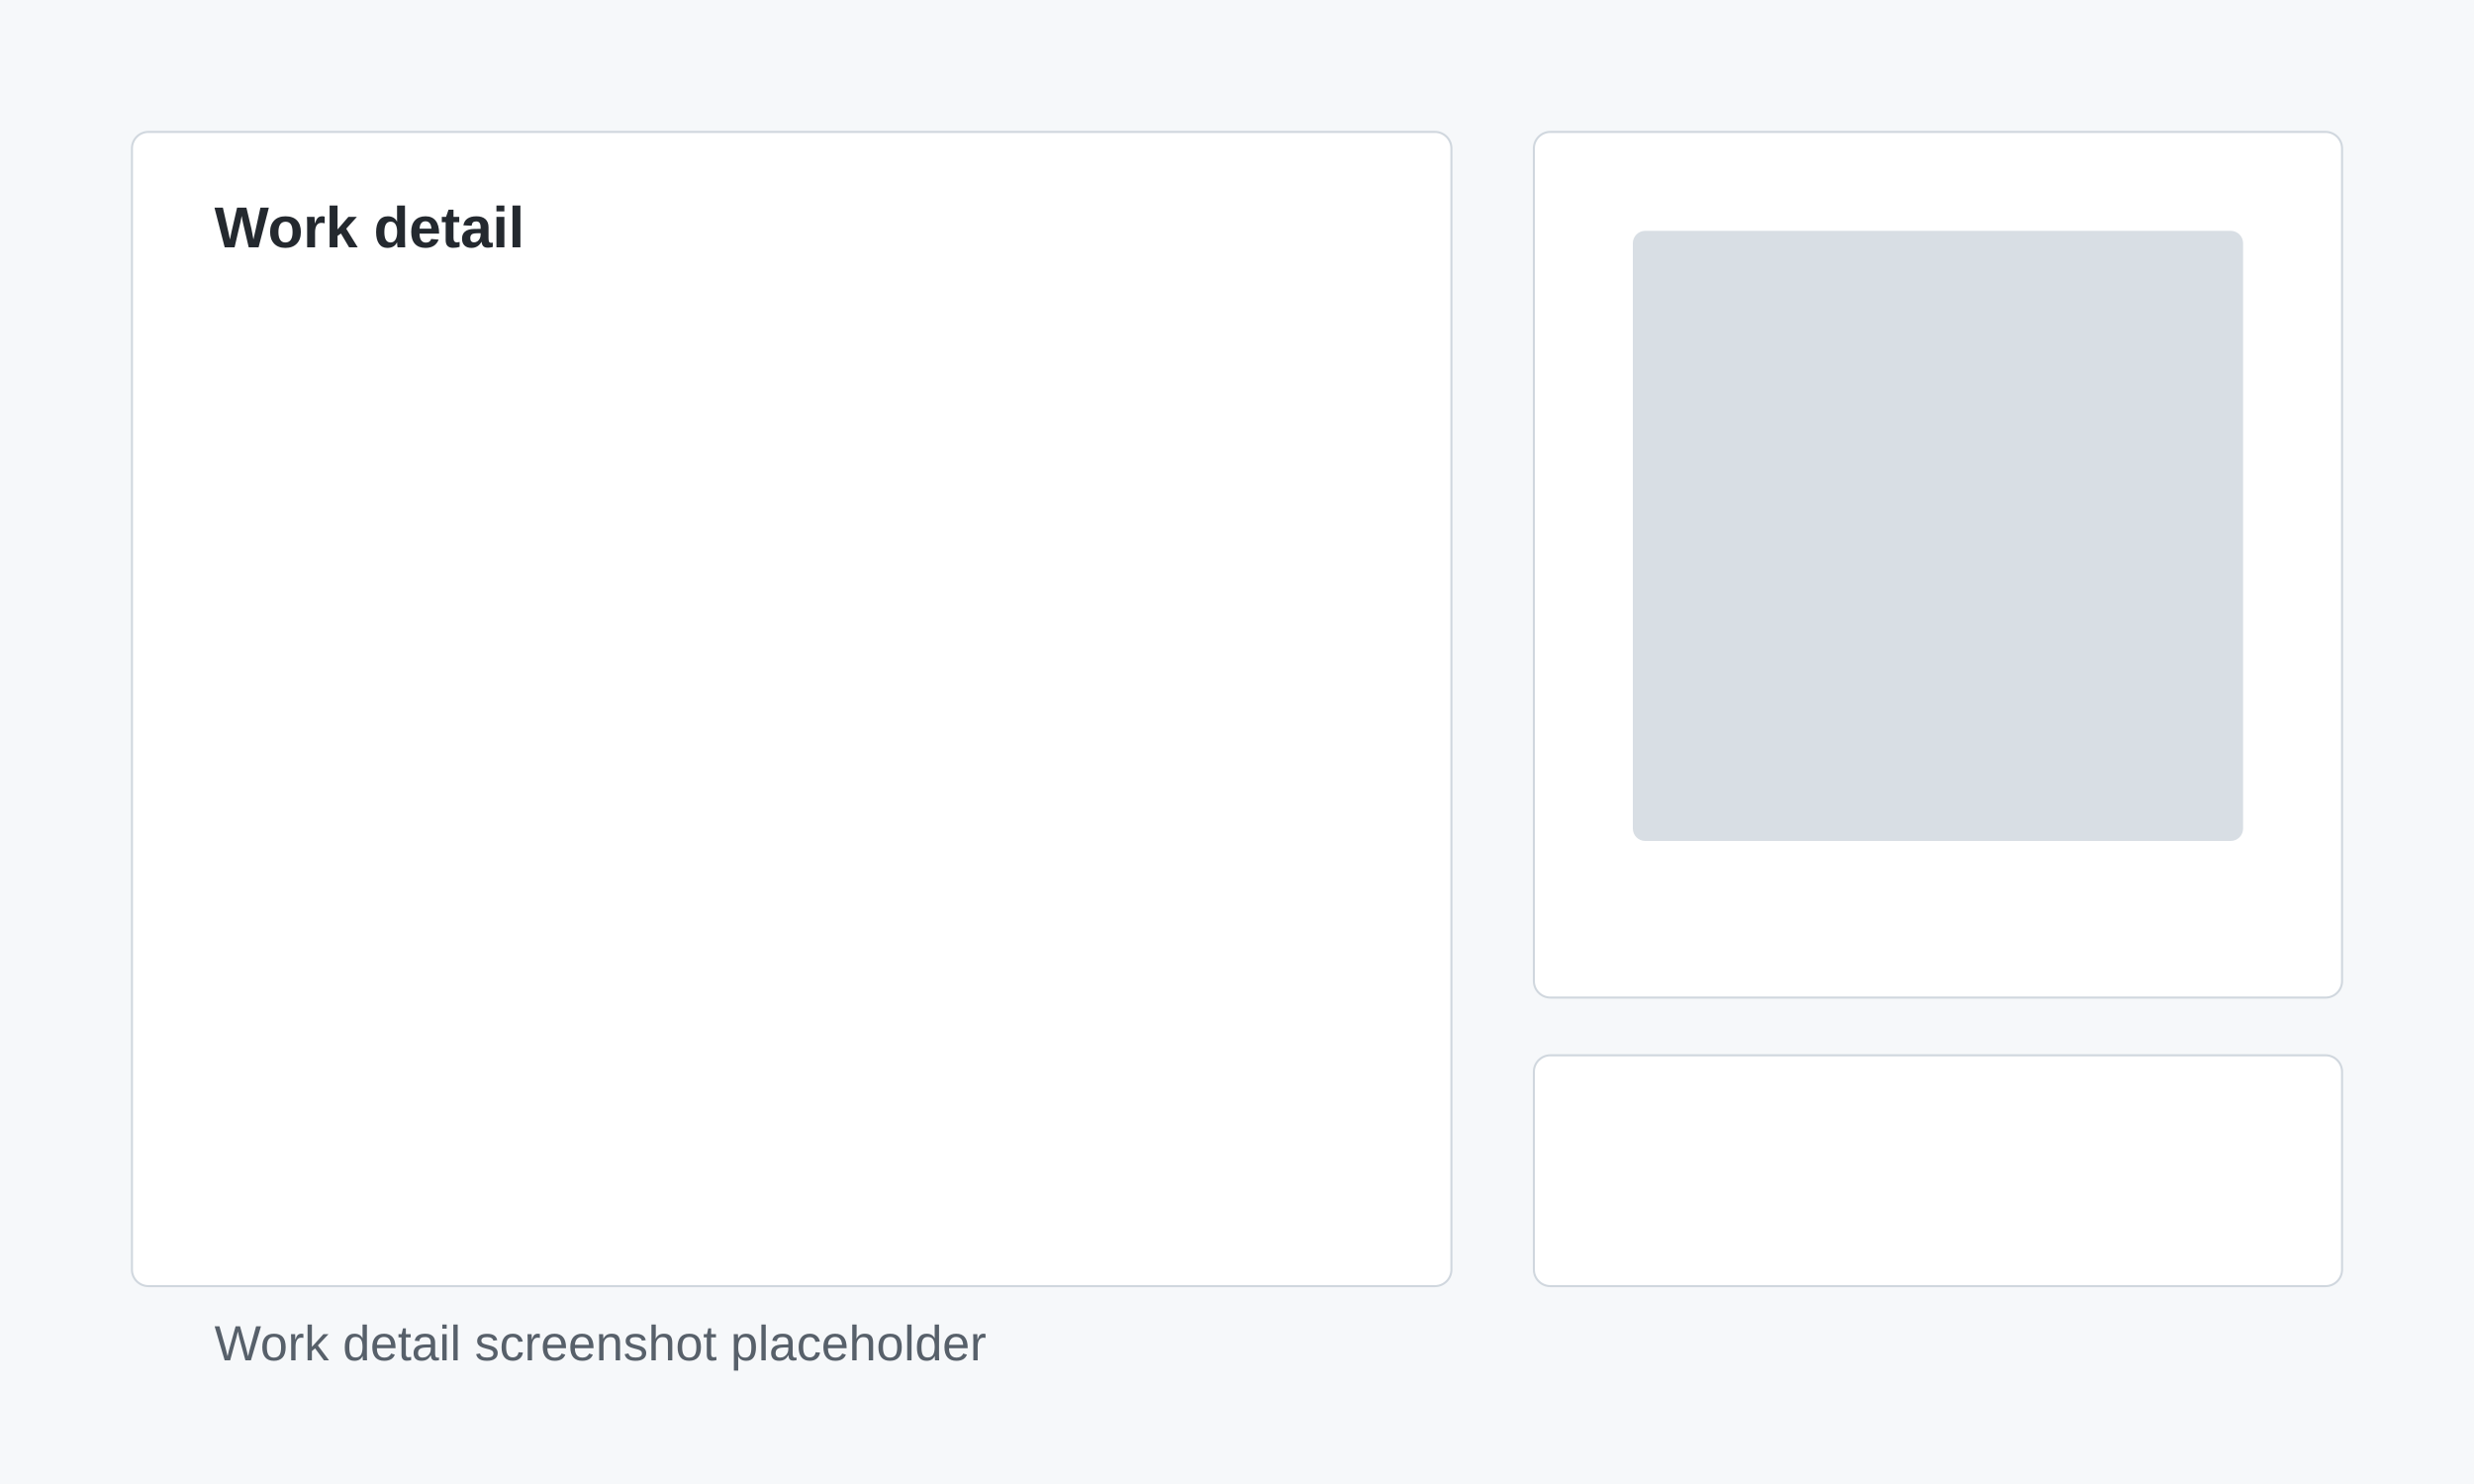
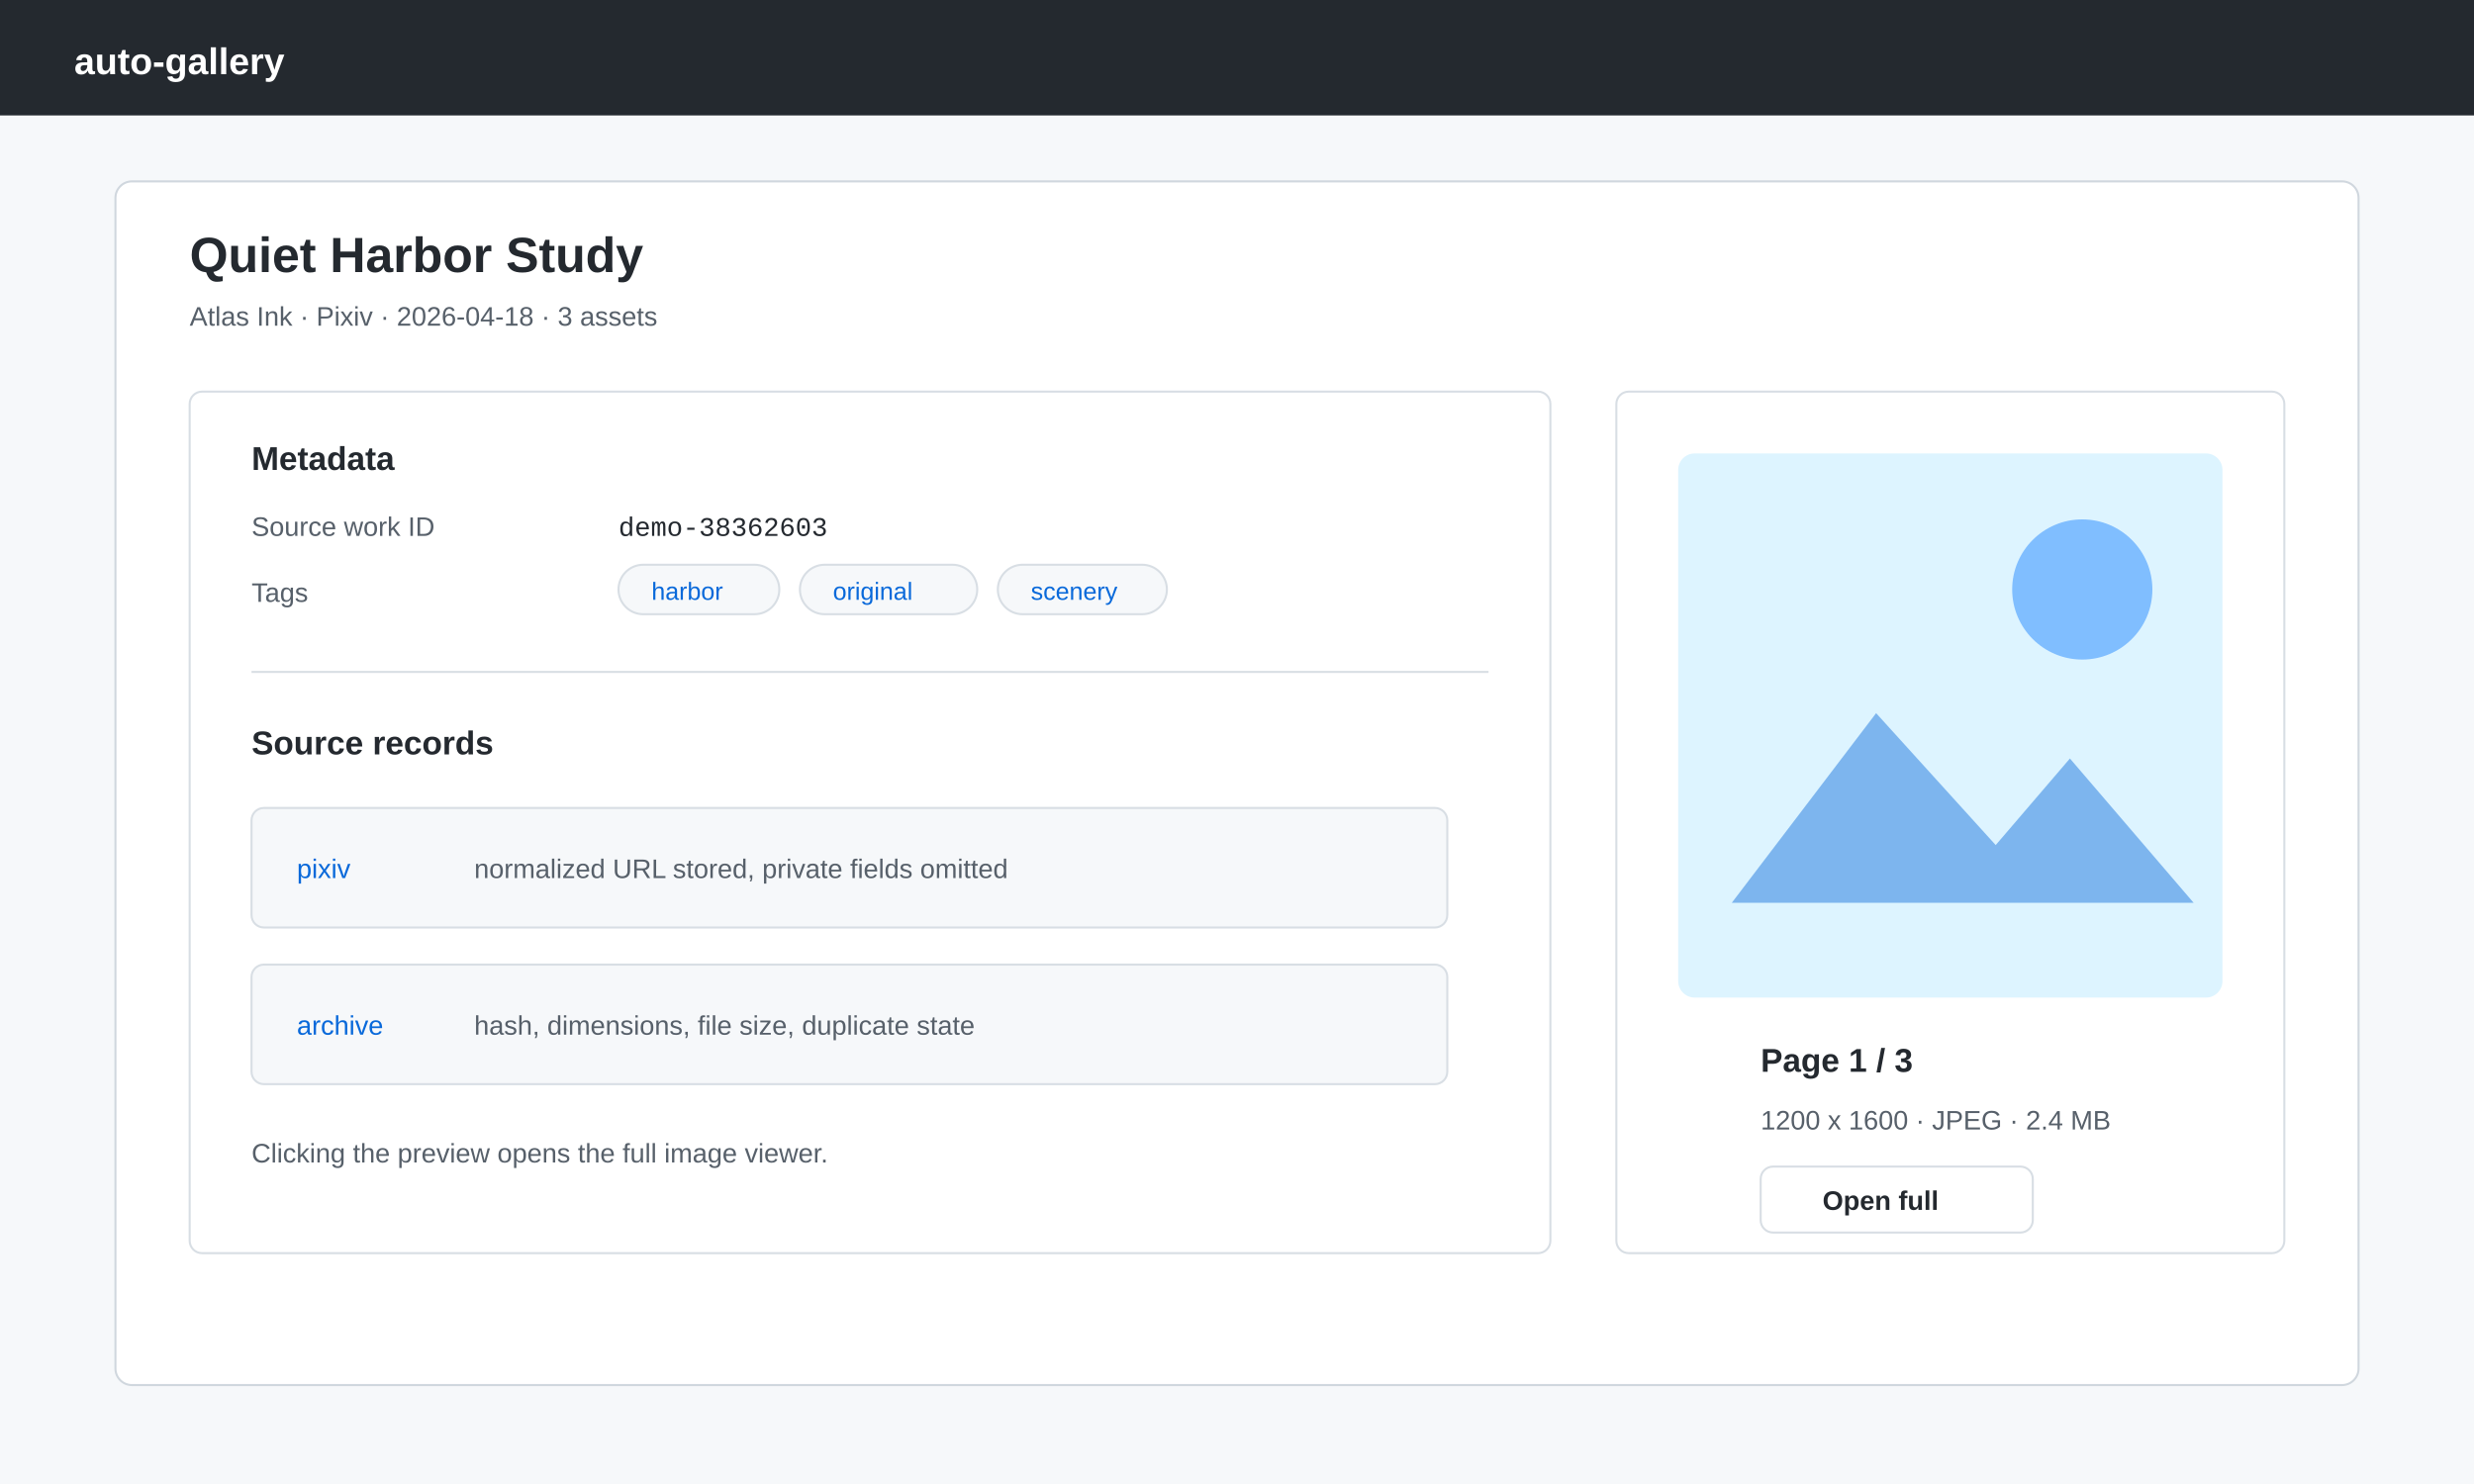
<svg xmlns="http://www.w3.org/2000/svg" width="1200" height="720" viewBox="0 0 1200 720" role="img" aria-labelledby="title desc">
  <rect width="1200" height="720" fill="#f6f8fa" />
-   <rect x="64" y="64" width="640" height="560" rx="8" fill="#ffffff" stroke="#d0d7de" />
-   <rect x="744" y="64" width="392" height="420" rx="8" fill="#ffffff" stroke="#d0d7de" />
-   <rect x="792" y="112" width="296" height="296" rx="6" fill="#d8dee4" />
-   <rect x="744" y="512" width="392" height="112" rx="8" fill="#ffffff" stroke="#d0d7de" />
-   <text x="104" y="120" fill="#24292f" font-family="Arial, sans-serif" font-size="28" font-weight="700">Work detail</text>
-   <text x="104" y="660" fill="#57606a" font-family="Arial, sans-serif" font-size="24">Work detail screenshot placeholder</text>
+   <rect width="1200" height="56" fill="#24292f" />
+   <text x="36" y="36" fill="#ffffff" font-family="Arial, sans-serif" font-size="18" font-weight="700">auto-gallery</text>
+   <rect x="56" y="88" width="1088" height="584" rx="8" fill="#ffffff" stroke="#d0d7de" />
+   <g font-family="Arial, sans-serif">
+     <text x="92" y="132" fill="#24292f" font-size="24" font-weight="700">Quiet Harbor Study</text>
+     <text x="92" y="158" fill="#57606a" font-size="13">Atlas Ink · Pixiv · 2026-04-18 · 3 assets</text>
+     <rect x="92" y="190" width="660" height="418" rx="6" fill="#ffffff" stroke="#d8dee4" />
+     <text x="122" y="228" fill="#24292f" font-size="16" font-weight="700">Metadata</text>
+     <text x="122" y="260" fill="#57606a" font-size="13">Source work ID</text>
+     <text x="300" y="260" fill="#24292f" font-size="13" font-family="Courier New, monospace">demo-38362603</text>
+     <text x="122" y="292" fill="#57606a" font-size="13">Tags</text>
+     <rect x="300" y="274" width="78" height="24" rx="12" fill="#f6f8fa" stroke="#d8dee4" />
+     <text x="316" y="291" fill="#0969da" font-size="12">harbor</text>
+     <rect x="388" y="274" width="86" height="24" rx="12" fill="#f6f8fa" stroke="#d8dee4" />
+     <text x="404" y="291" fill="#0969da" font-size="12">original</text>
+     <rect x="484" y="274" width="82" height="24" rx="12" fill="#f6f8fa" stroke="#d8dee4" />
+     <text x="500" y="291" fill="#0969da" font-size="12">scenery</text>
+     <line x1="122" y1="326" x2="722" y2="326" stroke="#d8dee4" />
+     <text x="122" y="366" fill="#24292f" font-size="16" font-weight="700">Source records</text>
+     <rect x="122" y="392" width="580" height="58" rx="6" fill="#f6f8fa" stroke="#d8dee4" />
+     <text x="144" y="426" fill="#0969da" font-size="13">pixiv</text>
+     <text x="230" y="426" fill="#57606a" font-size="13">normalized URL stored, private fields omitted</text>
+     <rect x="122" y="468" width="580" height="58" rx="6" fill="#f6f8fa" stroke="#d8dee4" />
+     <text x="144" y="502" fill="#0969da" font-size="13">archive</text>
+     <text x="230" y="502" fill="#57606a" font-size="13">hash, dimensions, file size, duplicate state</text>
+     <text x="122" y="564" fill="#57606a" font-size="13">Clicking the preview opens the full image viewer.</text>
+   </g>
+   <g font-family="Arial, sans-serif">
+     <rect x="784" y="190" width="324" height="418" rx="6" fill="#ffffff" stroke="#d8dee4" />
+     <rect x="814" y="220" width="264" height="264" rx="8" fill="#ddf4ff" />
+     <path d="M840 438 L910 346 L968 410 L1004 368 L1064 438 Z" fill="#0969da" opacity=".45" />
+     <circle cx="1010" cy="286" r="34" fill="#58a6ff" opacity=".7" />
+     <text x="854" y="520" fill="#24292f" font-size="16" font-weight="700">Page 1 / 3</text>
+     <text x="854" y="548" fill="#57606a" font-size="13">1200 x 1600 · JPEG · 2.4 MB</text>
+     <rect x="854" y="566" width="132" height="32" rx="6" fill="#ffffff" stroke="#d8dee4" />
+     <text x="884" y="587" fill="#24292f" font-size="13" font-weight="700">Open full</text>
+   </g>
</svg>
